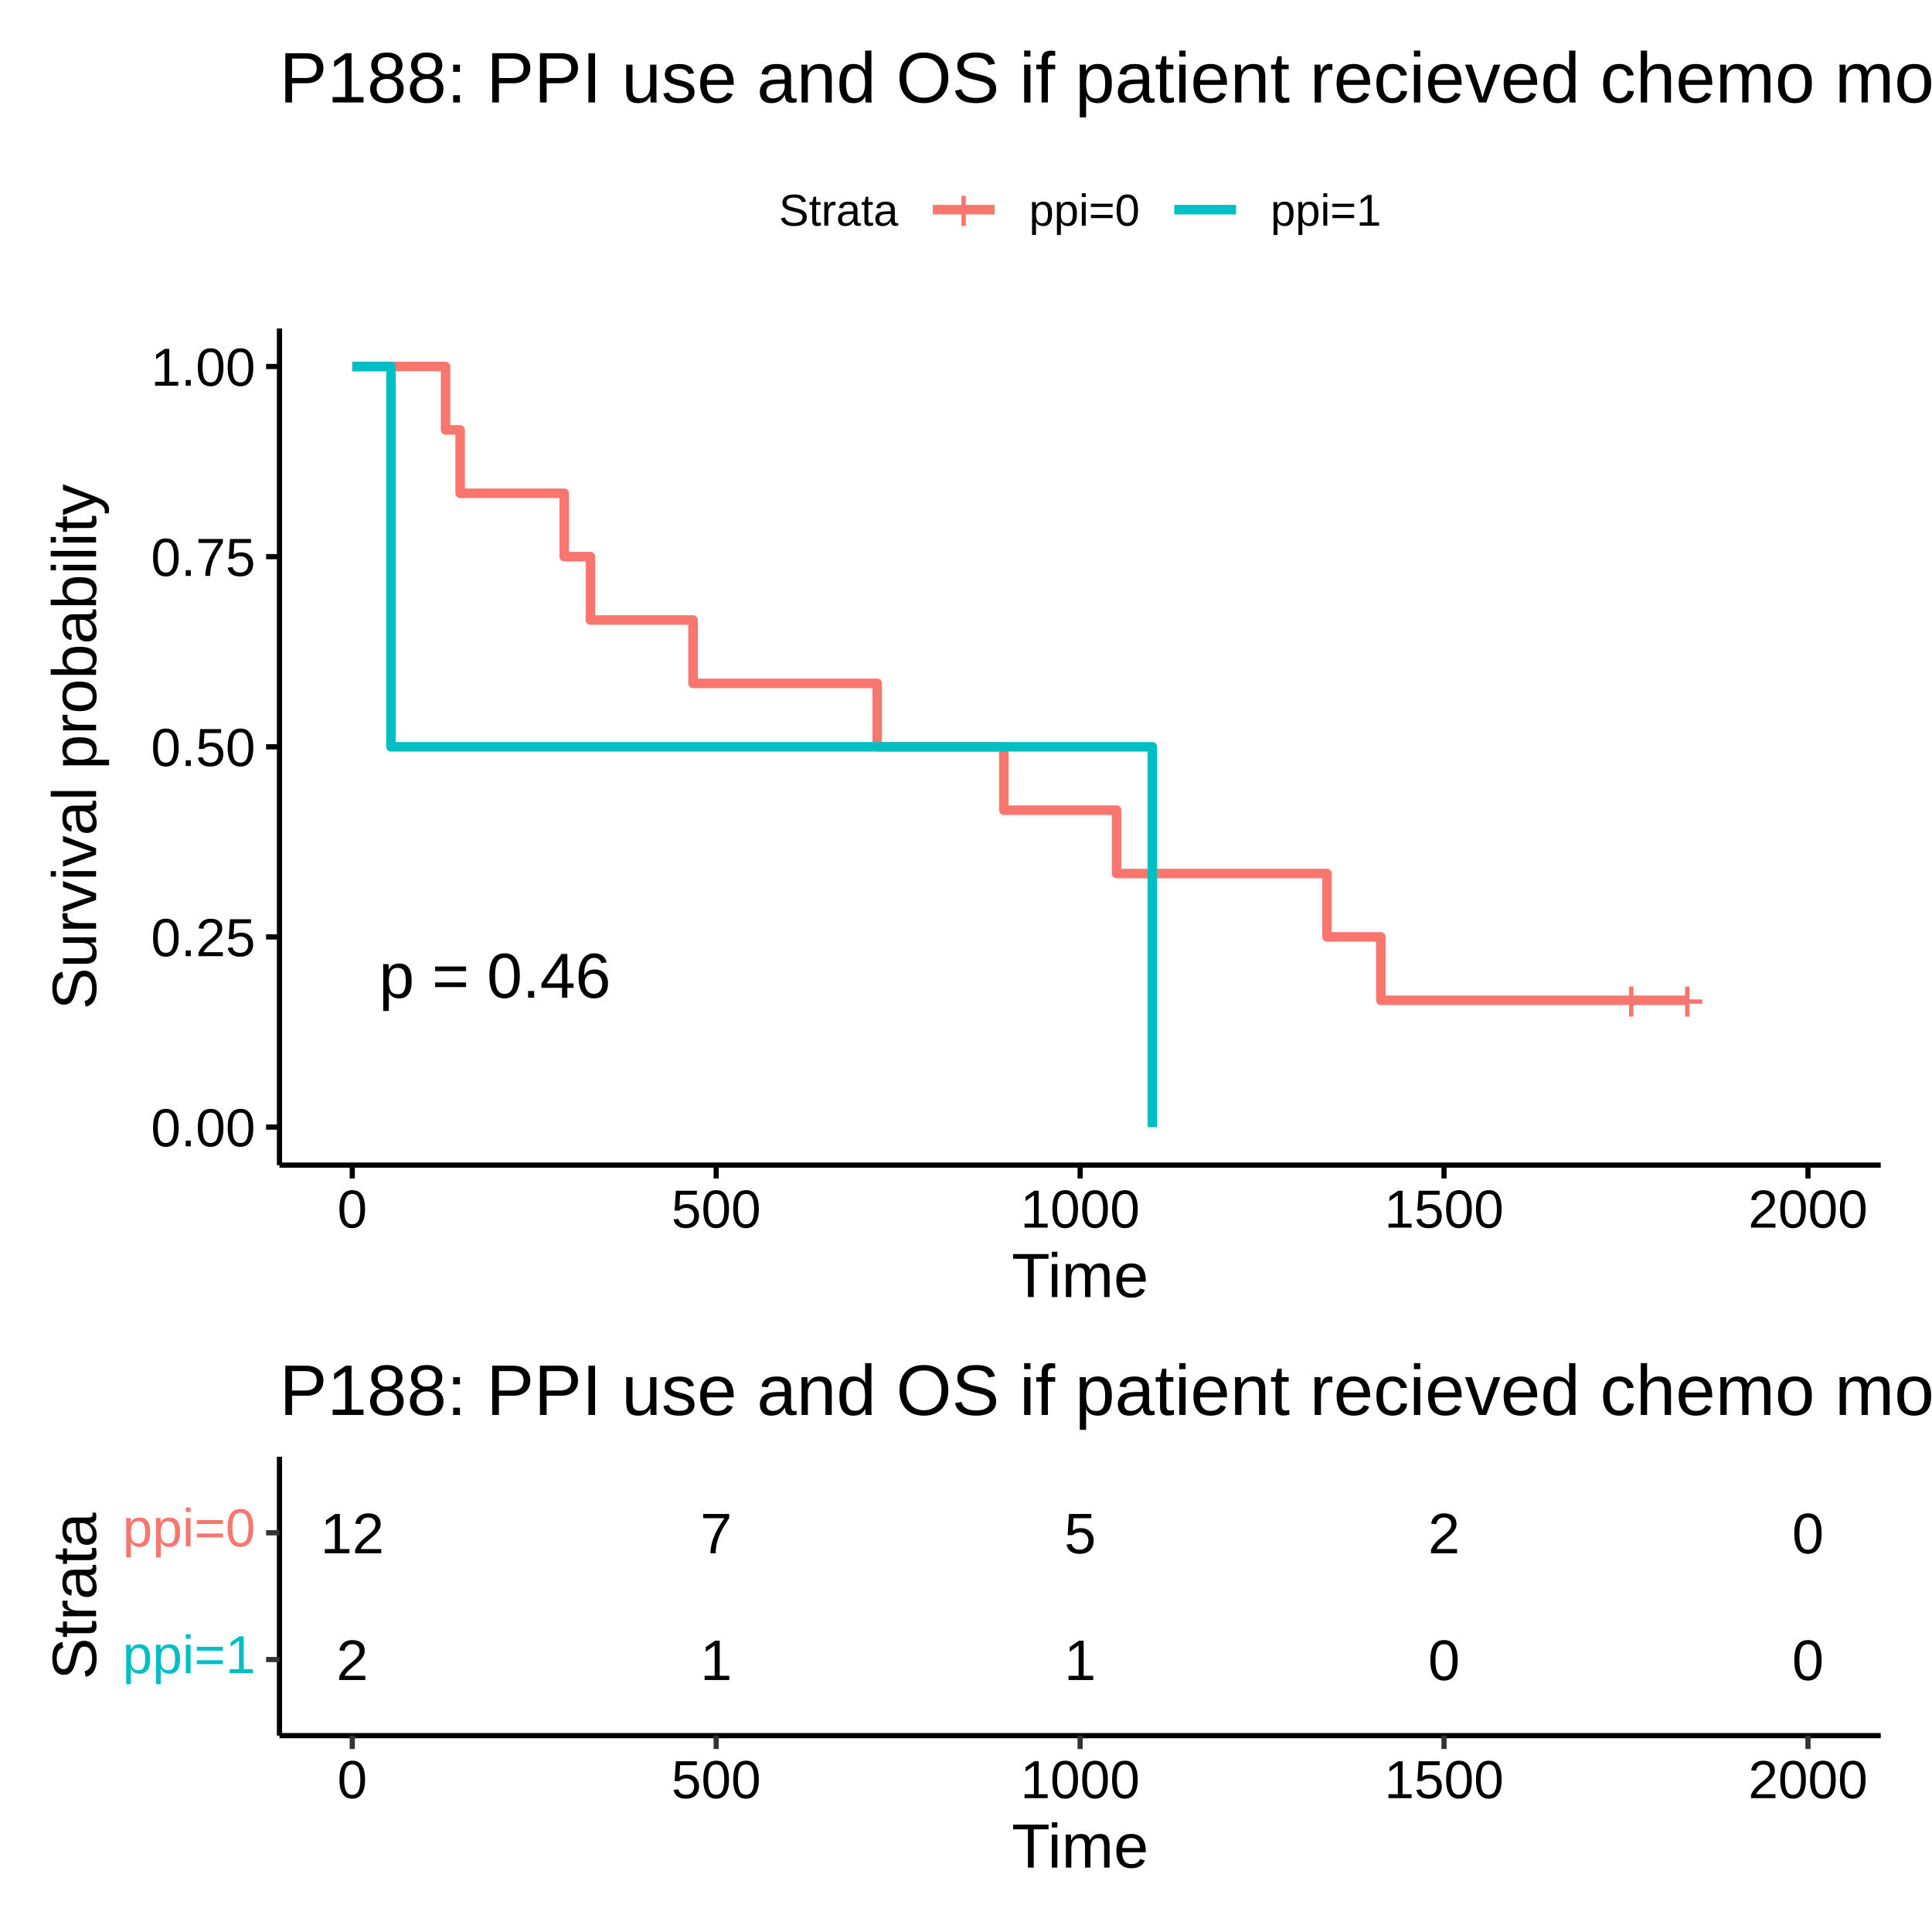
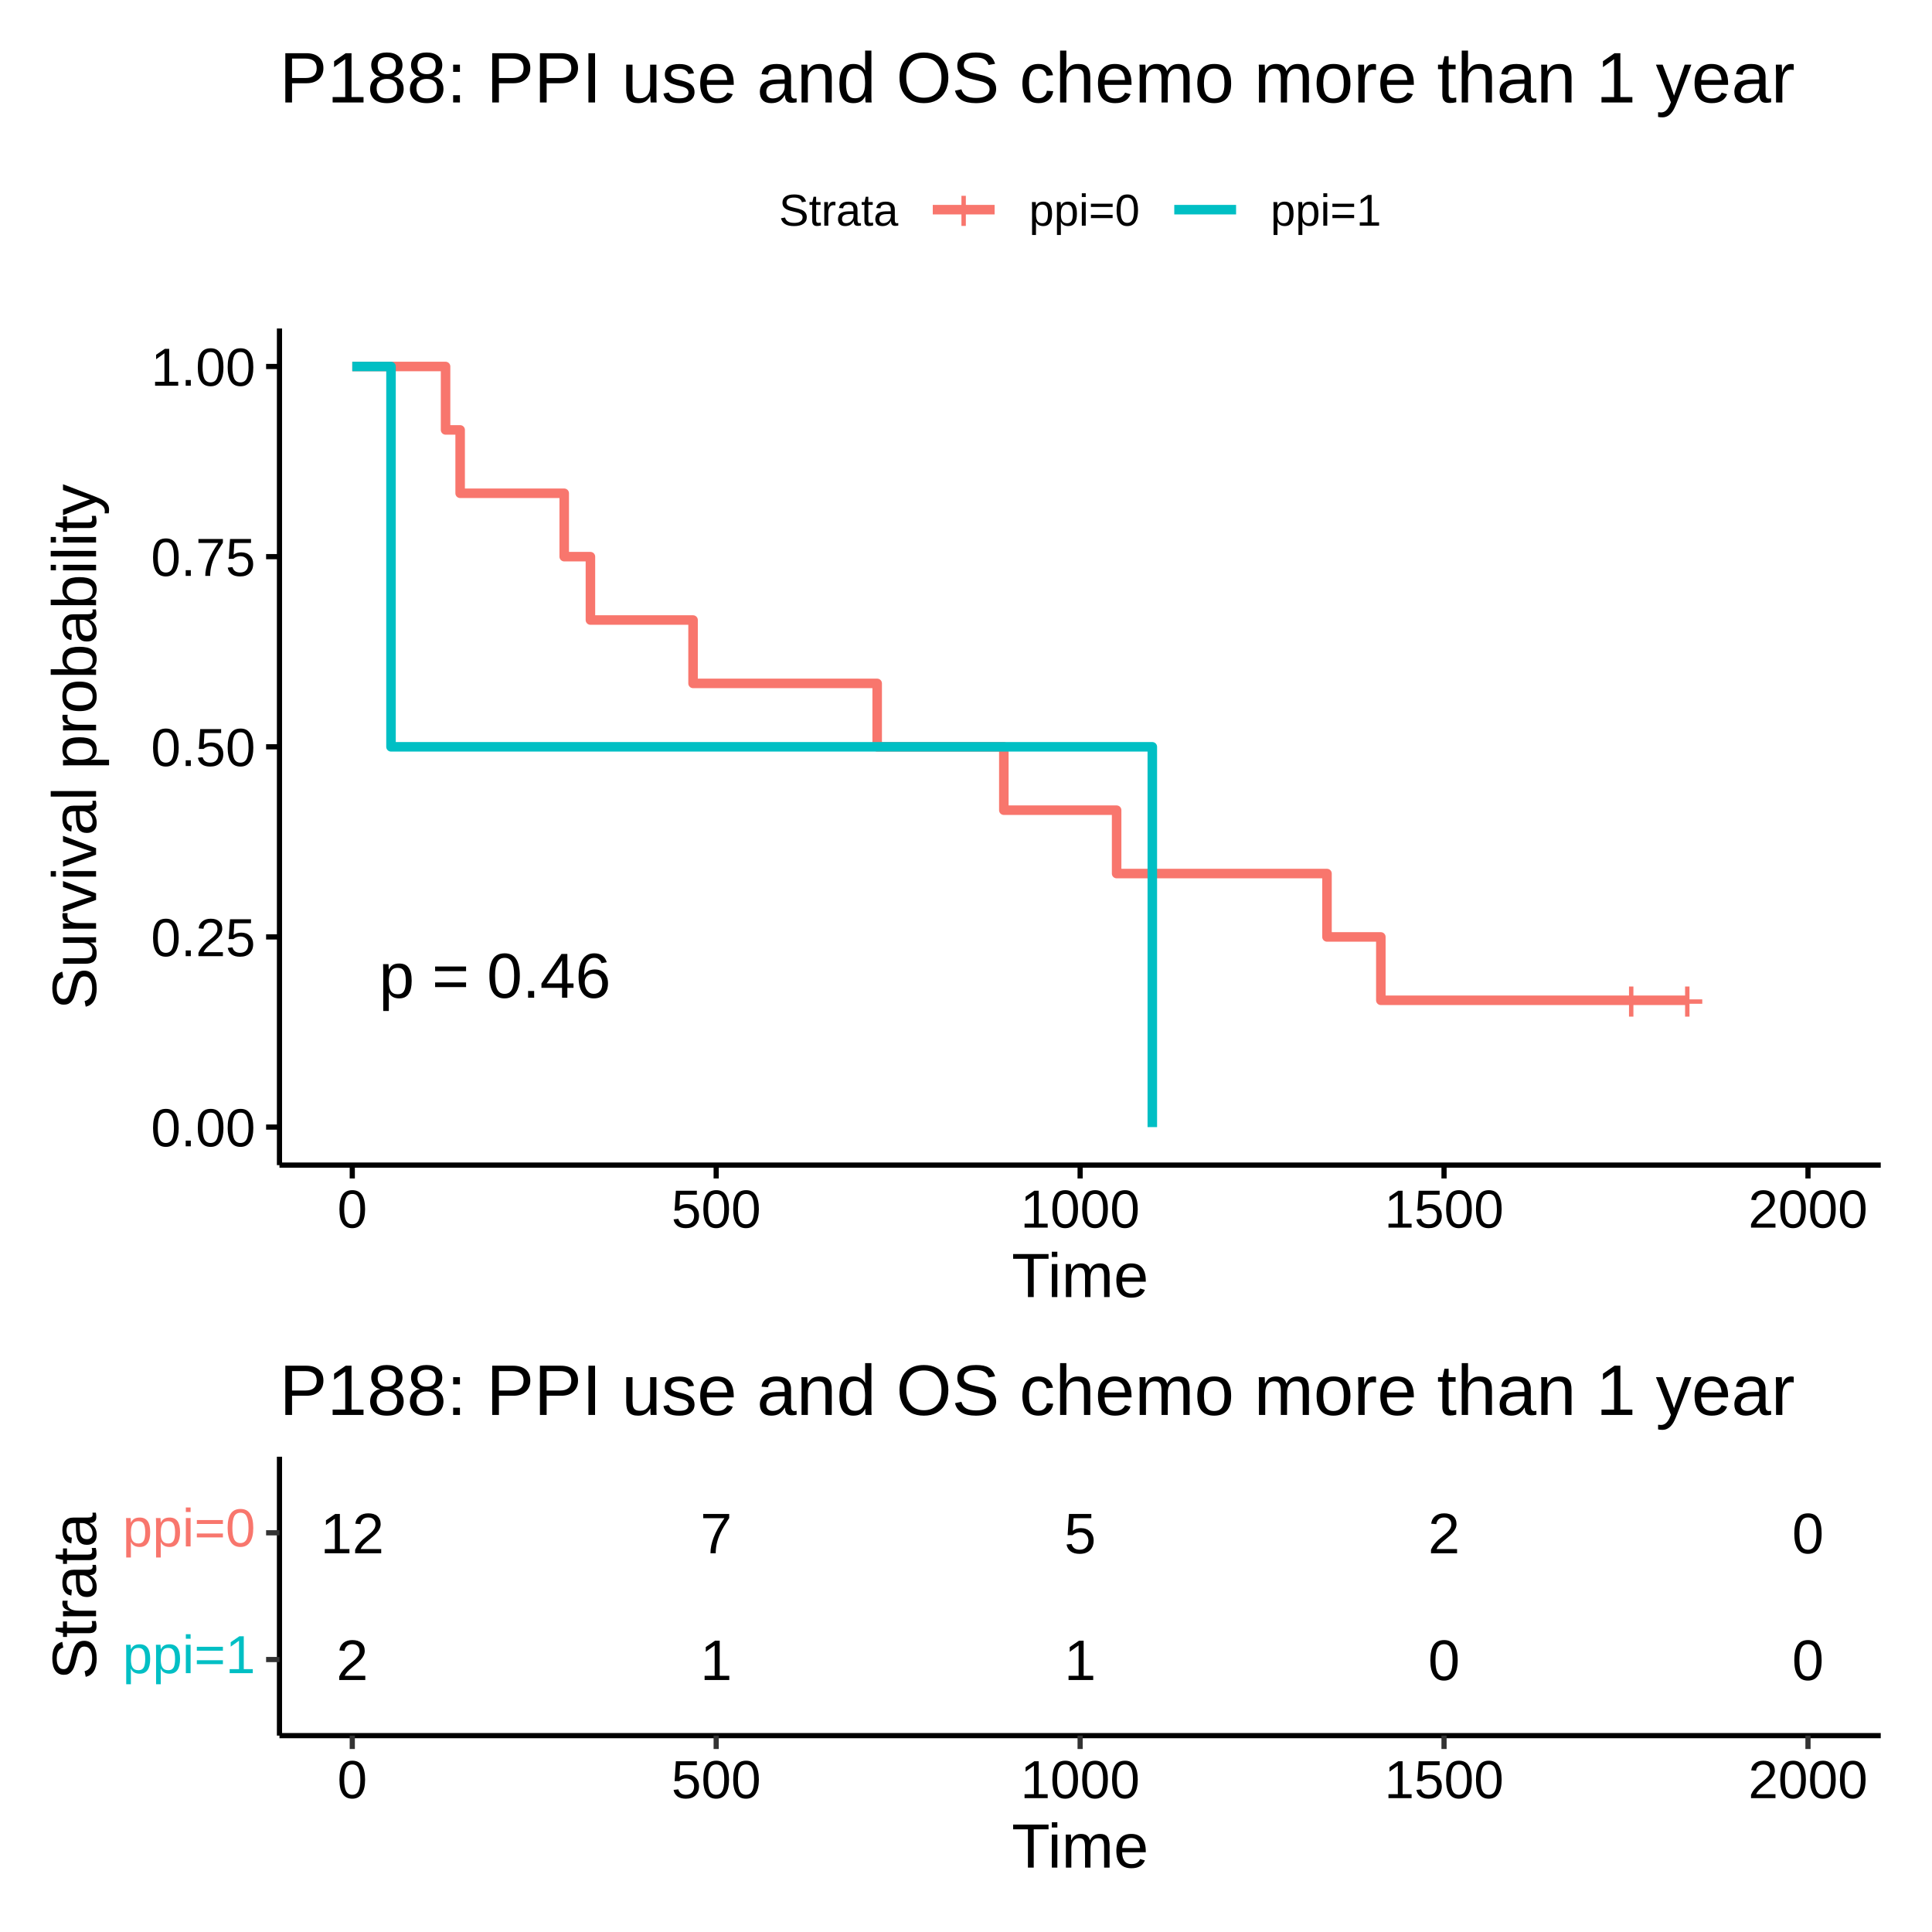
<svg xmlns="http://www.w3.org/2000/svg" class="svglite" width="432.00pt" height="432.00pt" viewBox="0 0 432.00 432.00">
  <defs>
    <style type="text/css">
    .svglite line, .svglite polyline, .svglite polygon, .svglite path, .svglite rect, .svglite circle {
      fill: none;
      stroke: #000000;
      stroke-linecap: round;
      stroke-linejoin: round;
      stroke-miterlimit: 10.00;
    }
    .svglite text {
      white-space: pre;
    }
  </style>
  </defs>
  <rect width="100%" height="100%" style="stroke: none; fill: #FFFFFF;" />
  <defs>
    <clipPath id="cpMC4wMHw0MzIuMDB8MC4wMHw0MzIuMDA=">
      <rect x="0.00" y="0.00" width="432.00" height="432.00" />
    </clipPath>
  </defs>
  <g clip-path="url(#cpMC4wMHw0MzIuMDB8MC4wMHw0MzIuMDA=)">
    <rect x="0" y="-0" width="432.00" height="432.00" style="stroke-width: 1.07; stroke: #FFFFFF; fill: #FFFFFF;" />
  </g>
  <defs>
    <clipPath id="cpNjIuNDl8NDIwLjU0fDczLjQ1fDM4OC4wOQ==">
      <rect x="62.49" y="73.45" width="358.05" height="314.64" />
    </clipPath>
  </defs>
  <g clip-path="url(#cpNjIuNDl8NDIwLjU0fDczLjQ1fDM4OC4wOQ==)">
</g>
  <g clip-path="url(#cpMC4wMHw0MzIuMDB8MC4wMHw0MzIuMDA=)">
</g>
  <defs>
    <clipPath id="cpNS40OHw0MjYuNTJ8NS40OHwyOTguOTU=">
      <rect x="5.48" y="5.48" width="421.04" height="293.47" />
    </clipPath>
  </defs>
  <g clip-path="url(#cpNS40OHw0MjYuNTJ8NS40OHwyOTguOTU=)">
    <rect x="5.48" y="5.48" width="421.04" height="293.47" style="stroke-width: 1.16; stroke: #FFFFFF; fill: #FFFFFF;" />
  </g>
  <g clip-path="url(#cpMC4wMHw0MzIuMDB8MC4wMHw0MzIuMDA=)">
</g>
  <defs>
    <clipPath id="cpNS40OHw0MjYuNTJ8Mjk4Ljk1fDQyNi41Mg==">
      <rect x="5.48" y="298.95" width="421.04" height="127.57" />
    </clipPath>
  </defs>
  <g clip-path="url(#cpNS40OHw0MjYuNTJ8Mjk4Ljk1fDQyNi41Mg==)">
    <rect x="5.48" y="298.95" width="421.04" height="127.57" style="stroke-width: 1.16; stroke: #FFFFFF; fill: #FFFFFF;" />
  </g>
  <g clip-path="url(#cpMC4wMHw0MzIuMDB8MC4wMHw0MzIuMDA=)">
</g>
  <defs>
    <clipPath id="cpNjIuNDl8NDIwLjU0fDczLjQ1fDI2MC41Mg==">
      <rect x="62.49" y="73.45" width="358.05" height="187.07" />
    </clipPath>
  </defs>
  <g clip-path="url(#cpNjIuNDl8NDIwLjU0fDczLjQ1fDI2MC41Mg==)">
    <rect x="62.49" y="73.45" width="358.05" height="187.07" style="stroke-width: 1.16; stroke: none; fill: #FFFFFF;" />
    <polyline points="78.77,81.95 99.63,81.95 99.63,96.13 102.89,96.13 102.89,110.30 126.16,110.30 126.16,124.47 132.02,124.47 132.02,138.64 154.97,138.64 154.97,152.81 196.14,152.81 196.14,166.99 224.46,166.99 224.46,181.16 249.68,181.16 249.68,195.33 296.72,195.33 296.72,209.50 308.76,209.50 308.76,223.67 364.75,223.67 364.75,223.67 377.29,223.67 377.29,223.67 " style="stroke-width: 2.13; stroke: #F8766D; stroke-linecap: butt;" />
    <polyline points="78.77,81.95 87.43,81.95 87.43,166.99 257.66,166.99 257.66,252.02 " style="stroke-width: 2.13; stroke: #00BFC4; stroke-linecap: butt;" />
    <text x="364.75" y="228.52" text-anchor="middle" style="font-size: 13.75px;fill: #F8766D; font-family: &quot;Arial&quot;;" textLength="8.02px" lengthAdjust="spacingAndGlyphs">+</text>
    <text x="377.29" y="228.52" text-anchor="middle" style="font-size: 13.75px;fill: #F8766D; font-family: &quot;Arial&quot;;" textLength="8.02px" lengthAdjust="spacingAndGlyphs">+</text>
    <text x="84.74" y="223.10" style="font-size: 14.23px; font-family: &quot;Arial&quot;;" textLength="51.78px" lengthAdjust="spacingAndGlyphs">p = 0.46</text>
  </g>
  <g clip-path="url(#cpMC4wMHw0MzIuMDB8MC4wMHw0MzIuMDA=)">
    <polyline points="62.49,260.52 62.49,73.45 " style="stroke-width: 1.16; stroke-linecap: butt;" />
    <text x="57.11" y="256.32" text-anchor="end" style="font-size: 12.00px; font-family: &quot;Arial&quot;;" textLength="23.36px" lengthAdjust="spacingAndGlyphs">0.00</text>
    <text x="57.11" y="213.80" text-anchor="end" style="font-size: 12.00px; font-family: &quot;Arial&quot;;" textLength="23.36px" lengthAdjust="spacingAndGlyphs">0.25</text>
    <text x="57.11" y="171.28" text-anchor="end" style="font-size: 12.00px; font-family: &quot;Arial&quot;;" textLength="23.36px" lengthAdjust="spacingAndGlyphs">0.50</text>
    <text x="57.11" y="128.77" text-anchor="end" style="font-size: 12.00px; font-family: &quot;Arial&quot;;" textLength="23.36px" lengthAdjust="spacingAndGlyphs">0.75</text>
    <text x="57.11" y="86.25" text-anchor="end" style="font-size: 12.00px; font-family: &quot;Arial&quot;;" textLength="23.36px" lengthAdjust="spacingAndGlyphs">1.00</text>
    <polyline points="59.50,252.02 62.49,252.02 " style="stroke-width: 1.16; stroke-linecap: butt;" />
    <polyline points="59.50,209.50 62.49,209.50 " style="stroke-width: 1.16; stroke-linecap: butt;" />
    <polyline points="59.50,166.99 62.49,166.99 " style="stroke-width: 1.16; stroke-linecap: butt;" />
    <polyline points="59.50,124.47 62.49,124.47 " style="stroke-width: 1.16; stroke-linecap: butt;" />
    <polyline points="59.50,81.95 62.49,81.95 " style="stroke-width: 1.16; stroke-linecap: butt;" />
    <polyline points="62.49,260.52 420.54,260.52 " style="stroke-width: 1.16; stroke-linecap: butt;" />
    <polyline points="78.77,263.51 78.77,260.52 " style="stroke-width: 1.16; stroke-linecap: butt;" />
    <polyline points="160.14,263.51 160.14,260.52 " style="stroke-width: 1.16; stroke-linecap: butt;" />
    <polyline points="241.52,263.51 241.52,260.52 " style="stroke-width: 1.16; stroke-linecap: butt;" />
    <polyline points="322.89,263.51 322.89,260.52 " style="stroke-width: 1.16; stroke-linecap: butt;" />
    <polyline points="404.27,263.51 404.27,260.52 " style="stroke-width: 1.16; stroke-linecap: butt;" />
    <text x="78.77" y="274.50" text-anchor="middle" style="font-size: 12.00px; font-family: &quot;Arial&quot;;" textLength="6.67px" lengthAdjust="spacingAndGlyphs">0</text>
    <text x="160.14" y="274.50" text-anchor="middle" style="font-size: 12.00px; font-family: &quot;Arial&quot;;" textLength="20.02px" lengthAdjust="spacingAndGlyphs">500</text>
    <text x="241.52" y="274.50" text-anchor="middle" style="font-size: 12.00px; font-family: &quot;Arial&quot;;" textLength="26.70px" lengthAdjust="spacingAndGlyphs">1000</text>
    <text x="322.89" y="274.50" text-anchor="middle" style="font-size: 12.00px; font-family: &quot;Arial&quot;;" textLength="26.70px" lengthAdjust="spacingAndGlyphs">1500</text>
    <text x="404.27" y="274.50" text-anchor="middle" style="font-size: 12.00px; font-family: &quot;Arial&quot;;" textLength="26.70px" lengthAdjust="spacingAndGlyphs">2000</text>
    <text x="241.52" y="290.03" text-anchor="middle" style="font-size: 14.00px; font-family: &quot;Arial&quot;;" textLength="30.58px" lengthAdjust="spacingAndGlyphs">Time</text>
    <text transform="translate(21.48,166.99) rotate(-90)" text-anchor="middle" style="font-size: 14.00px; font-family: &quot;Arial&quot;;" textLength="117.46px" lengthAdjust="spacingAndGlyphs">Survival probability</text>
    <rect x="168.20" y="32.26" width="146.64" height="29.24" style="stroke-width: 1.16; stroke: none; fill: #FFFFFF;" />
    <text x="174.18" y="50.46" style="font-size: 10.00px; font-family: &quot;Arial&quot;;" textLength="26.69px" lengthAdjust="spacingAndGlyphs">Strata</text>
    <rect x="206.84" y="38.24" width="17.28" height="17.28" style="stroke-width: 1.16; stroke: none; fill: #FFFFFF;" />
    <line x1="208.57" y1="46.88" x2="222.40" y2="46.88" style="stroke-width: 2.13; stroke: #F8766D; stroke-linecap: butt;" />
    <text x="215.48" y="51.72" text-anchor="middle" style="font-size: 13.75px;fill: #F8766D; font-family: &quot;Arial&quot;;" textLength="8.02px" lengthAdjust="spacingAndGlyphs">+</text>
    <rect x="260.84" y="38.24" width="17.28" height="17.28" style="stroke-width: 1.16; stroke: none; fill: #FFFFFF;" />
    <line x1="262.57" y1="46.88" x2="276.39" y2="46.88" style="stroke-width: 2.13; stroke: #00BFC4; stroke-linecap: butt;" />
    <text x="230.10" y="50.46" style="font-size: 10.00px; font-family: &quot;Arial&quot;;" textLength="24.76px" lengthAdjust="spacingAndGlyphs">ppi=0</text>
    <text x="284.10" y="50.46" style="font-size: 10.00px; font-family: &quot;Arial&quot;;" textLength="24.76px" lengthAdjust="spacingAndGlyphs">ppi=1</text>
-     <text x="62.49" y="22.91" style="font-size: 16.00px; font-family: &quot;Arial&quot;;" textLength="468.67px" lengthAdjust="spacingAndGlyphs">P188: PPI use and OS if patient recieved chemo more than 1 year</text>
+     <text x="62.49" y="22.91" style="font-size: 16.00px; font-family: &quot;Arial&quot;;" textLength="338.82px" lengthAdjust="spacingAndGlyphs">P188: PPI use and OS chemo more than 1 year</text>
  </g>
  <defs>
    <clipPath id="cpNjIuNDl8NDIwLjU0fDMyNS43M3wzODguMDk=">
      <rect x="62.49" y="325.73" width="358.05" height="62.36" />
    </clipPath>
  </defs>
  <g clip-path="url(#cpNjIuNDl8NDIwLjU0fDMyNS43M3wzODguMDk=)">
    <rect x="62.49" y="325.73" width="358.05" height="62.36" style="stroke-width: 1.16; stroke: none; fill: #FFFFFF;" />
    <text x="78.77" y="347.32" text-anchor="middle" style="font-size: 12.80px; font-family: &quot;Arial&quot;;" textLength="14.23px" lengthAdjust="spacingAndGlyphs">12</text>
    <text x="160.14" y="347.32" text-anchor="middle" style="font-size: 12.80px; font-family: &quot;Arial&quot;;" textLength="7.11px" lengthAdjust="spacingAndGlyphs">7</text>
    <text x="241.52" y="347.32" text-anchor="middle" style="font-size: 12.80px; font-family: &quot;Arial&quot;;" textLength="7.11px" lengthAdjust="spacingAndGlyphs">5</text>
    <text x="322.89" y="347.32" text-anchor="middle" style="font-size: 12.80px; font-family: &quot;Arial&quot;;" textLength="7.11px" lengthAdjust="spacingAndGlyphs">2</text>
    <text x="404.27" y="347.32" text-anchor="middle" style="font-size: 12.80px; font-family: &quot;Arial&quot;;" textLength="7.11px" lengthAdjust="spacingAndGlyphs">0</text>
    <text x="78.77" y="375.66" text-anchor="middle" style="font-size: 12.80px; font-family: &quot;Arial&quot;;" textLength="7.11px" lengthAdjust="spacingAndGlyphs">2</text>
    <text x="160.14" y="375.66" text-anchor="middle" style="font-size: 12.80px; font-family: &quot;Arial&quot;;" textLength="7.11px" lengthAdjust="spacingAndGlyphs">1</text>
    <text x="241.52" y="375.66" text-anchor="middle" style="font-size: 12.80px; font-family: &quot;Arial&quot;;" textLength="7.11px" lengthAdjust="spacingAndGlyphs">1</text>
    <text x="322.89" y="375.66" text-anchor="middle" style="font-size: 12.80px; font-family: &quot;Arial&quot;;" textLength="7.11px" lengthAdjust="spacingAndGlyphs">0</text>
    <text x="404.27" y="375.66" text-anchor="middle" style="font-size: 12.80px; font-family: &quot;Arial&quot;;" textLength="7.11px" lengthAdjust="spacingAndGlyphs">0</text>
  </g>
  <g clip-path="url(#cpMC4wMHw0MzIuMDB8MC4wMHw0MzIuMDA=)">
    <polyline points="62.49,388.09 62.49,325.73 " style="stroke-width: 1.16; stroke-linecap: butt;" />
    <text x="27.41" y="374.12" style="font-size: 12.00px;fill: #00BFC4; font-family: &quot;Arial&quot;;" textLength="29.70px" lengthAdjust="spacingAndGlyphs">ppi=1</text>
    <text x="27.41" y="345.78" style="font-size: 12.00px;fill: #F8766D; font-family: &quot;Arial&quot;;" textLength="29.70px" lengthAdjust="spacingAndGlyphs">ppi=0</text>
    <polyline points="59.50,371.08 62.49,371.08 " style="stroke-width: 1.16; stroke: #333333; stroke-linecap: butt;" />
    <polyline points="59.50,342.74 62.49,342.74 " style="stroke-width: 1.16; stroke: #333333; stroke-linecap: butt;" />
    <polyline points="62.49,388.09 420.54,388.09 " style="stroke-width: 1.16; stroke-linecap: butt;" />
    <polyline points="78.77,391.08 78.77,388.09 " style="stroke-width: 1.16; stroke: #333333; stroke-linecap: butt;" />
    <polyline points="160.14,391.08 160.14,388.09 " style="stroke-width: 1.16; stroke: #333333; stroke-linecap: butt;" />
    <polyline points="241.52,391.08 241.52,388.09 " style="stroke-width: 1.16; stroke: #333333; stroke-linecap: butt;" />
    <polyline points="322.89,391.08 322.89,388.09 " style="stroke-width: 1.16; stroke: #333333; stroke-linecap: butt;" />
    <polyline points="404.27,391.08 404.27,388.09 " style="stroke-width: 1.16; stroke: #333333; stroke-linecap: butt;" />
    <text x="78.77" y="402.07" text-anchor="middle" style="font-size: 12.00px; font-family: &quot;Arial&quot;;" textLength="6.67px" lengthAdjust="spacingAndGlyphs">0</text>
    <text x="160.14" y="402.07" text-anchor="middle" style="font-size: 12.00px; font-family: &quot;Arial&quot;;" textLength="20.02px" lengthAdjust="spacingAndGlyphs">500</text>
    <text x="241.52" y="402.07" text-anchor="middle" style="font-size: 12.00px; font-family: &quot;Arial&quot;;" textLength="26.70px" lengthAdjust="spacingAndGlyphs">1000</text>
    <text x="322.89" y="402.07" text-anchor="middle" style="font-size: 12.00px; font-family: &quot;Arial&quot;;" textLength="26.70px" lengthAdjust="spacingAndGlyphs">1500</text>
    <text x="404.27" y="402.07" text-anchor="middle" style="font-size: 12.00px; font-family: &quot;Arial&quot;;" textLength="26.70px" lengthAdjust="spacingAndGlyphs">2000</text>
    <text x="241.52" y="417.60" text-anchor="middle" style="font-size: 14.00px; font-family: &quot;Arial&quot;;" textLength="30.58px" lengthAdjust="spacingAndGlyphs">Time</text>
    <text transform="translate(21.48,356.91) rotate(-90)" text-anchor="middle" style="font-size: 14.00px; font-family: &quot;Arial&quot;;" textLength="37.34px" lengthAdjust="spacingAndGlyphs">Strata</text>
-     <text x="62.49" y="316.39" style="font-size: 16.00px; font-family: &quot;Arial&quot;;" textLength="468.67px" lengthAdjust="spacingAndGlyphs">P188: PPI use and OS if patient recieved chemo more than 1 year</text>
+     <text x="62.49" y="316.39" style="font-size: 16.00px; font-family: &quot;Arial&quot;;" textLength="338.82px" lengthAdjust="spacingAndGlyphs">P188: PPI use and OS chemo more than 1 year</text>
  </g>
</svg>
